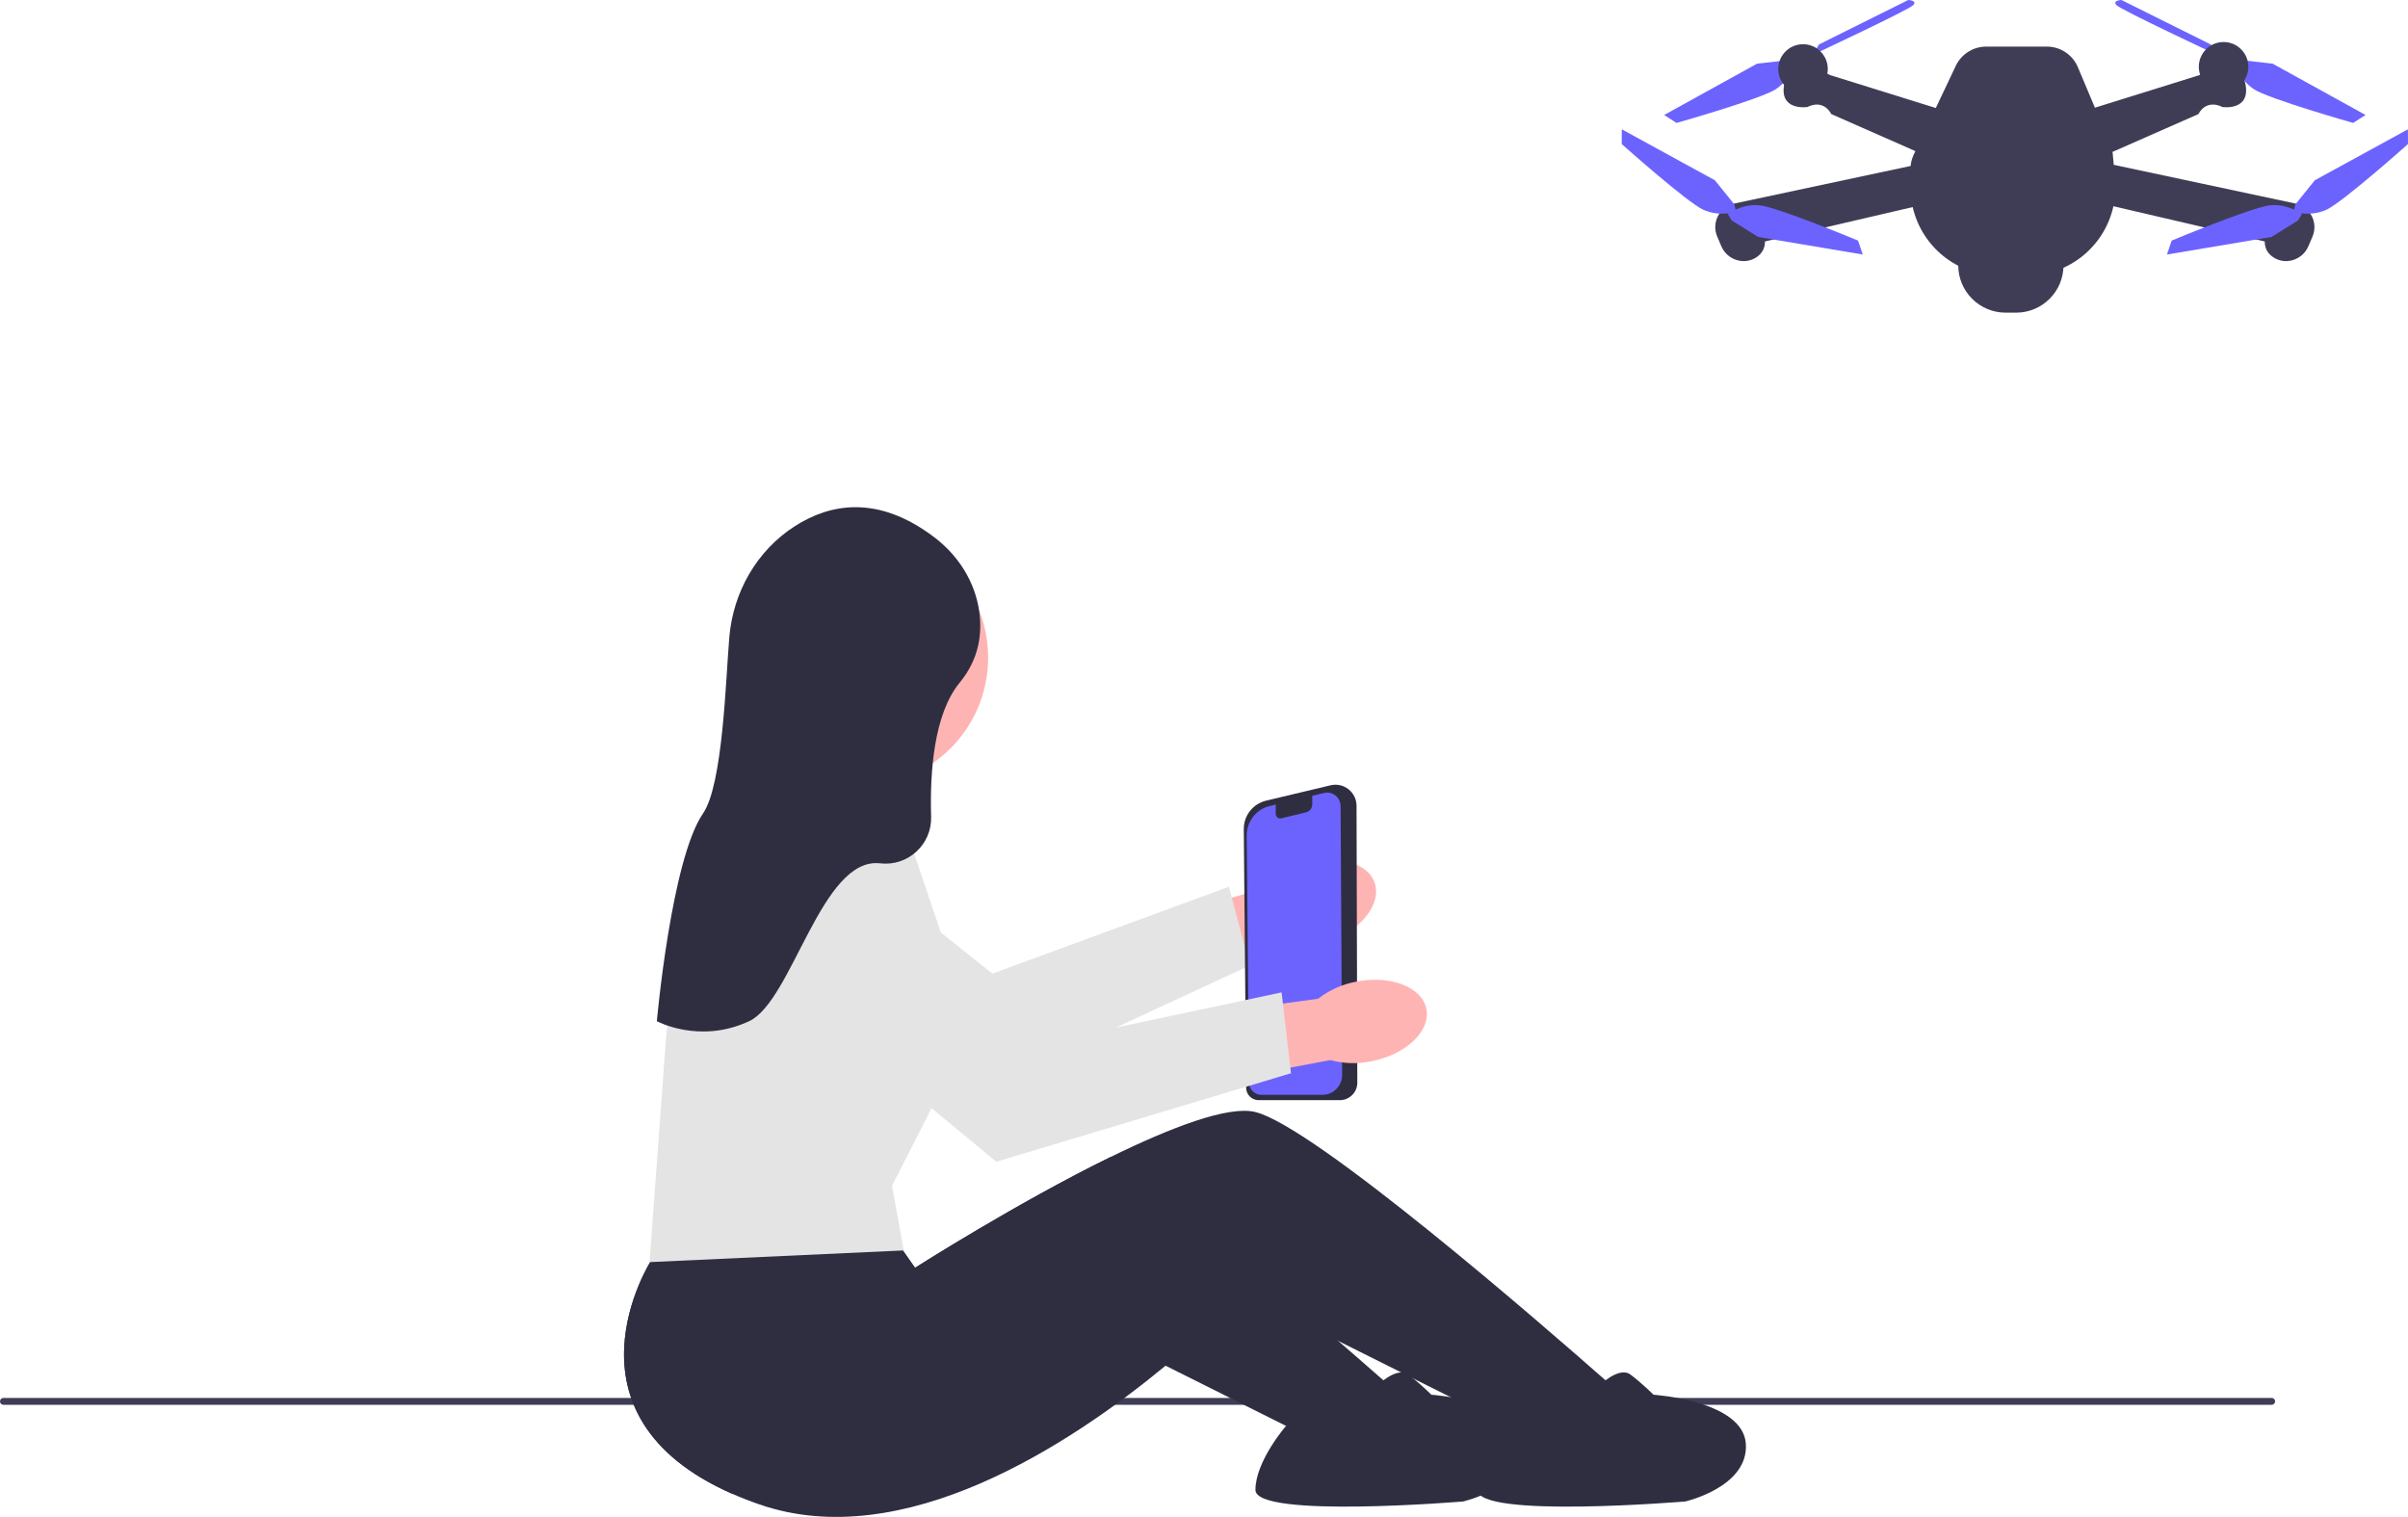
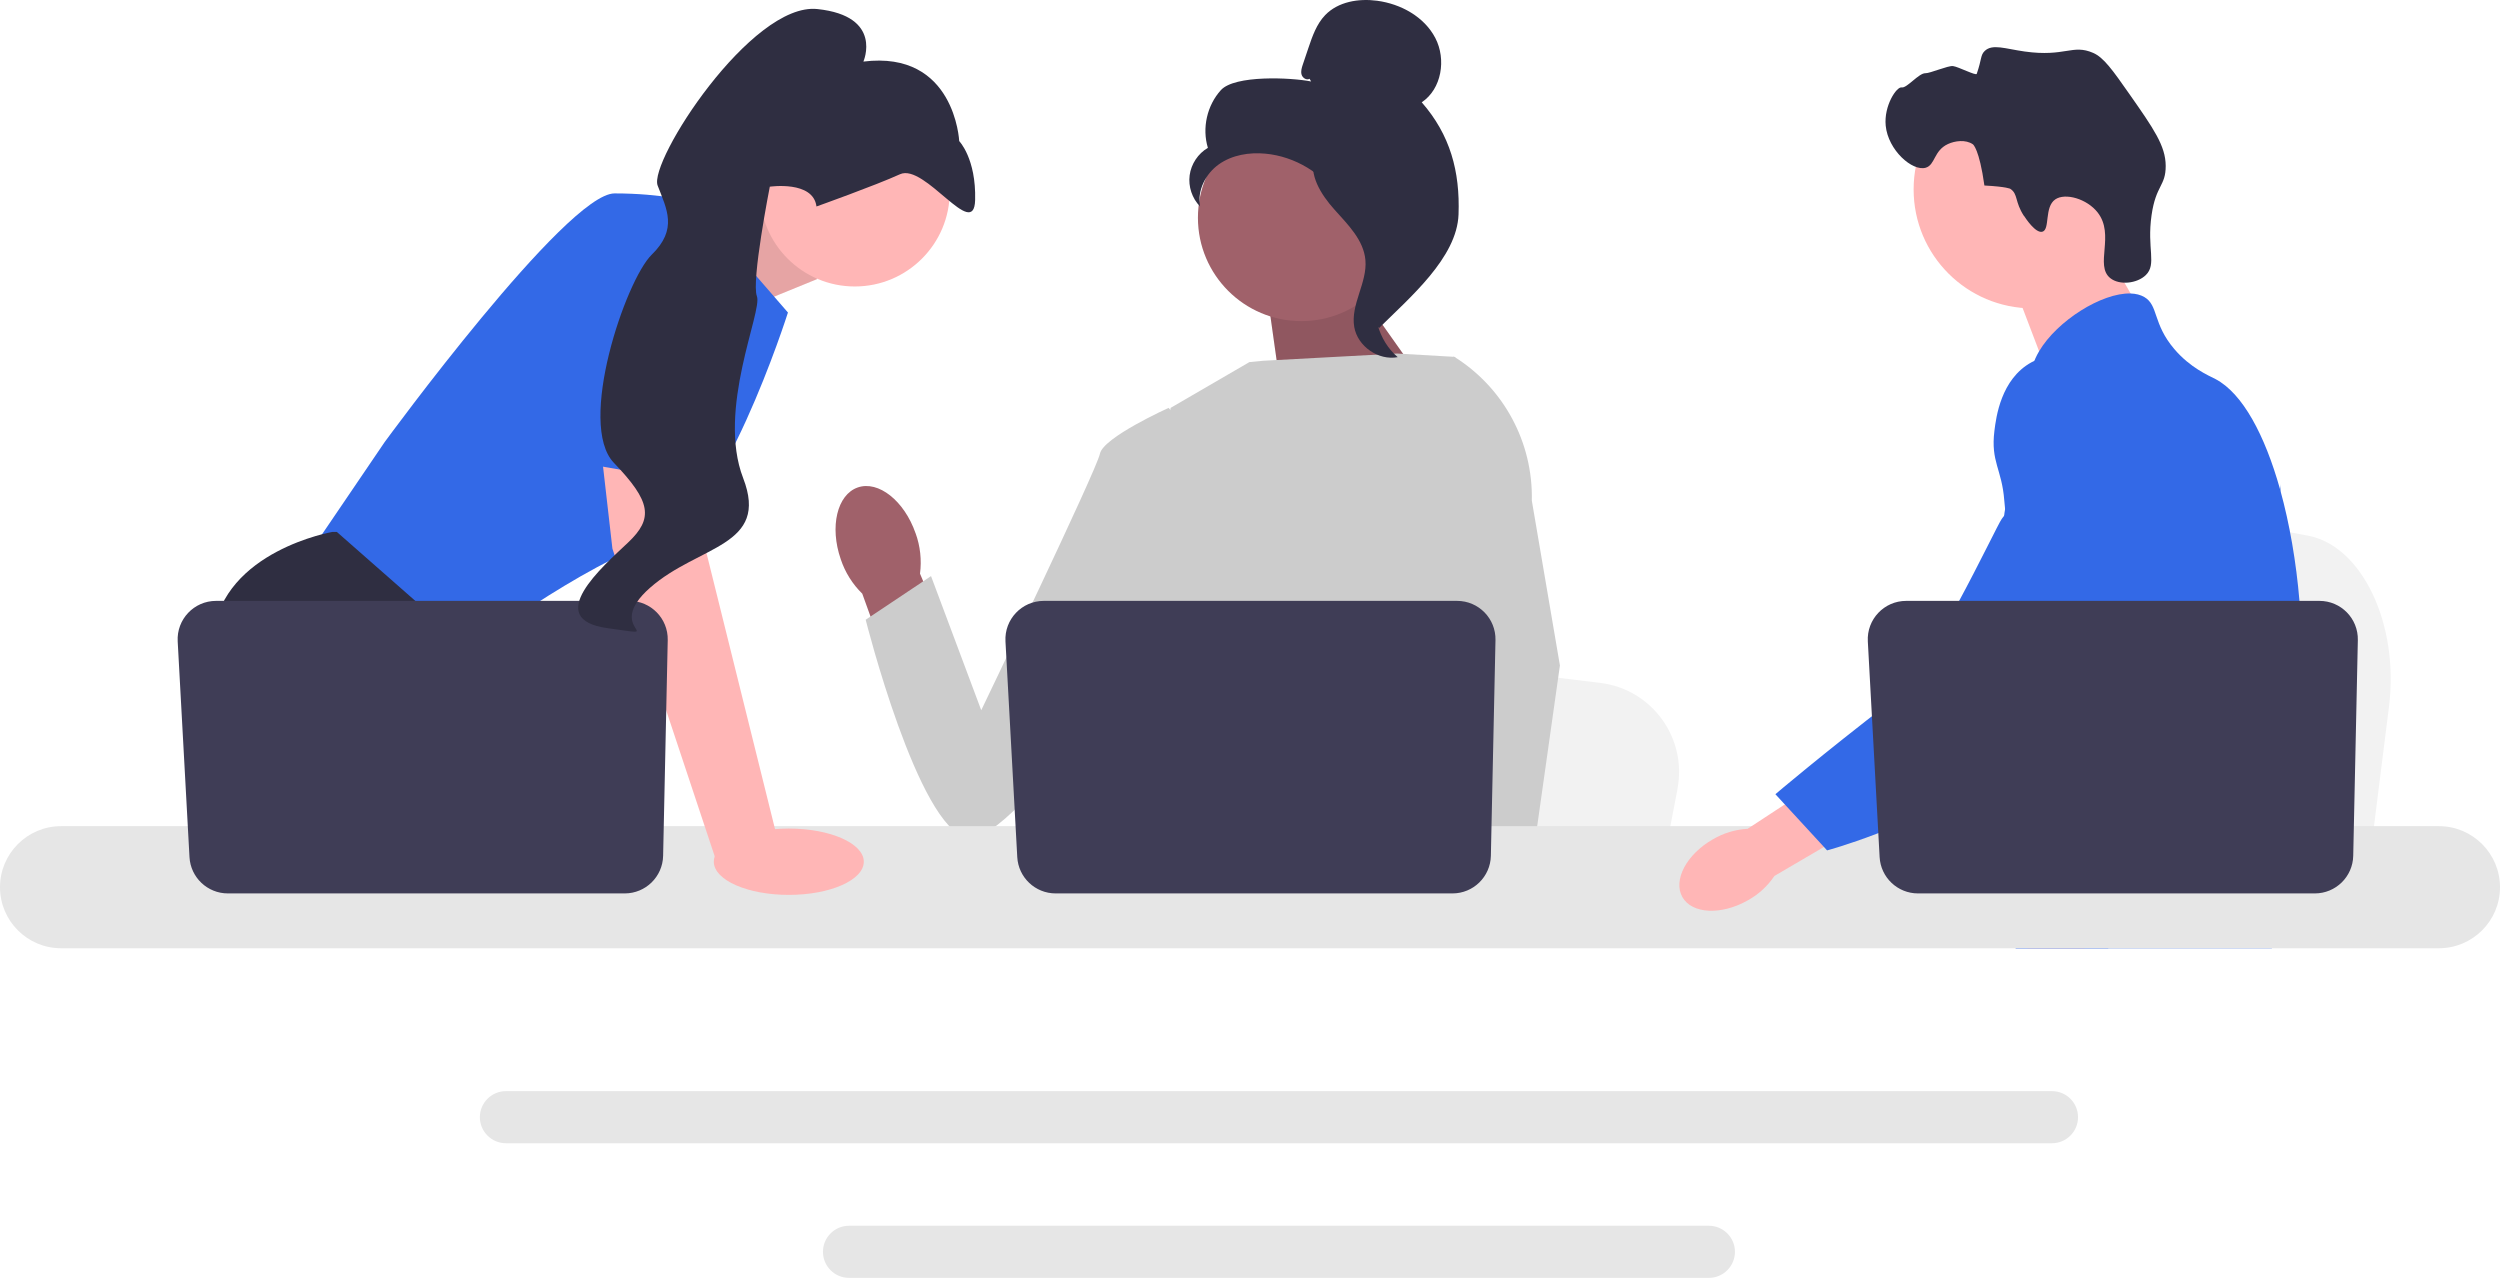
- <svg xmlns="http://www.w3.org/2000/svg" width="834.732" height="525.852" viewBox="0 0 834.732 525.852">
+ <svg xmlns="http://www.w3.org/2000/svg" id="Layer_1" data-name="Layer 1" viewBox="0 0 866.81 443.07">
+   <path d="M828.33,244.95l-2.72,21.62-6.74,53.7h-135.38c1.06-12.04,2.5-29.36,4.05-48.07,.15-1.87,.31-3.75,.46-5.64,3.87-47.01,8.11-100.22,8.11-100.22l17.8,3.32,34.53,6.42,14.07,2.62,37.68,7.02c18.79,3.49,31.71,30.69,28.14,59.23h0Z" style="fill: #f2f2f2;" />
+   <polygon points="725.93 79.36 742.58 108.49 710.58 131.17 696.93 95.36 725.93 79.36" style="fill: #ffb6b6;" />
+   <circle cx="704.74" cy="65.68" r="41.24" style="fill: #ffb6b6;" />
+   <path d="M701.77,74.9c-3.27-4.98-1.99-7.59-4.73-9.42,0,0-1.1-.74-9-1.16h0c-1.77-12.72-3.97-14.27-3.97-14.27-2.54-1.78-6.32-1.2-8.67-.11-4.97,2.3-4.39,7.27-7.73,8.22-4.62,1.31-13.02-6.09-13.85-14.57-.68-6.92,3.78-13.63,5.55-13.28,1.75,.35,5.95-5,8.21-4.92,1.55,.06,7.87-2.69,9.57-2.48,1.86,.23,7.98,3.43,8.23,2.7,1.77-5.07,1.25-6.48,2.76-7.93,2.67-2.57,7.03-.78,13.87,.18,14.07,1.98,16.53-2.66,23.74,.48,3.64,1.59,6.69,5.87,12.64,14.38,8.32,11.89,12.48,17.84,12.51,24.78,.03,7.07-3.4,6.63-4.9,17.1-1.68,11.66,1.88,16.99-2,20.78-3,2.93-9.11,3.62-12.32,1.05-5.49-4.4,1.7-15.01-4.38-22.77-3.73-4.76-11.24-6.88-14.68-4.53-3.89,2.66-1.75,10.47-4.48,11.21-2.34,.63-5.77-4.59-6.34-5.46h0Z" style="fill: #2f2e41;" />
+   <path d="M797.85,237.34c-1.15,19.67-5.72,25.88-7.32,49.11-.35,5.1-.56,11.02-.56,18.08,0,1.8,0,3.54,0,5.24,0,3.62-.07,7.04-.49,10.51-.32,2.77-.87,5.56-1.78,8.5h-88.83s0-.04-.02-.06c-.52-2.26-.85-4.42-1.1-6.49-.08-.66-.15-1.31-.21-1.95-.08-.75-.15-1.49-.22-2.22-.27-2.91-.54-5.66-1.18-8.29-.86-3.63-2.42-7.05-5.62-10.35-1.31-1.35-2.62-2.4-3.9-3.32-.25-.17-.49-.34-.74-.51-3.54-2.43-6.89-4.18-9.79-9.14-.05-.07-.09-.15-.13-.22-.5-.87-1.8-3.15-2.74-6.19-.99-3.16-1.59-7.13-.51-11.19,2.57-9.62,12.09-10.58,19.87-20.3,.84-1.05,1.67-2.21,2.46-3.5,3.52-5.72,4.47-10.76,5.59-16.75,.18-.97,.34-1.93,.47-2.86,.1-.7,.19-1.39,.26-2.07,.62-5.71,.32-10.63-.41-15.03-2.38-14.41-9.4-23.33-4.44-36.26,1.56-4.06,3.77-7.11,6-9.72,4.72-5.53,9.57-9.12,8.73-16.26-.85-7.2-6.31-8.19-6.92-14.48-.31-3.18,.73-6.53,2.68-9.82h0c6.24-10.6,21.82-20.35,31.72-20.04,1.83,.05,3.45,.46,4.8,1.25,4.89,2.88,2.85,9.17,10.34,17.99,5.57,6.55,11.87,9.17,14.26,10.41,9.47,4.94,17.17,19.51,22.4,38.14,.04,.14,.08,.28,.12,.43,3.23,11.67,5.51,24.92,6.64,38.36,.48,5.69,.76,11.41,.82,17.07,.05,4.52-.05,8.44-.26,11.93Z" style="fill: #3369e7;" />
  <g>
-     <path id="uuid-9355c850-1a87-4a07-99bb-80cbbe234fdd-52" d="m450.998,300.084c11.488-4.078,22.905-1.455,25.499,5.857,2.594,7.312-4.617,16.542-16.11,20.62-4.569,1.692-9.476,2.265-14.312,1.671l-48.895,16.663-7.33-23.112,48.98-13.973c3.381-3.51,7.553-6.159,12.168-7.726h0Z" fill="#ffb4b4" />
-     <path d="m433.211,334.688l-96.501,44.767-.242.112-78.463-47.91c-7.246-4.425-11.65-12.135-11.781-20.625-.13-8.49,4.036-16.332,11.144-20.977,8.905-5.818,20.478-5.274,28.797,1.354l57.854,46.099,81.992-30.105,7.2,27.283 0-0Z" fill="#e4e4e4" />
+     <polygon points="731.33 304.73 729.52 309.77 728.38 312.93 725.74 320.28 722.68 328.78 703.01 328.78 706.31 320.28 707.84 316.32 710.38 309.77 714.64 298.77 731.33 304.73" style="fill: #ffb6b6;" />
+     <path d="M790.84,167.83c-.05,.65-.12,1.37-.19,2.15-.78,7.94-2.62,22.15-5.31,38.36-1.42,8.55-3.08,17.66-4.95,26.71-4.02,19.53-9.02,38.76-14.67,51.4-1.01,2.28-2.05,4.34-3.11,6.16-.81,1.39-1.66,2.76-2.55,4.11-2.88,4.43-6.11,8.63-9.46,12.55-.13,.17-.28,.33-.43,.5-.54,.64-1.1,1.27-1.66,1.9-2.74,3.09-5.54,5.97-8.25,8.61-3.3,3.22-6.48,6.07-9.33,8.5h-31.94l-.13-.06-4.6-2.04s1.31-1.54,3.5-4.45c.45-.59,.93-1.24,1.45-1.95,.64-.87,1.33-1.83,2.07-2.87,1.54-2.18,3.29-4.74,5.17-7.64,3.64-5.61,7.79-12.51,11.98-20.5,.48-.93,.97-1.87,1.46-2.82,0-.03,.03-.06,.04-.09,.83-1.62,1.65-3.29,2.47-4.99,6.95-14.46,8.94-26.46,9.51-30.35,.8-5.5,1.91-13.19,1.61-21.65-.2-5.58-1.01-11.48-2.94-17.34h0c-.4-1.24-.85-2.47-1.36-3.69-.91-2.19-1.99-4.35-3.27-6.48-5.65-9.38-10.24-9.77-13.89-19.99-1.08-3.03-3.53-9.87-2.78-17.09h0c.09-.9,.24-1.8,.44-2.7h0c.05-.26,.12-.52,.19-.77,.57-2.21,1.51-4.4,2.94-6.48,2.79-4.04,6.6-6.44,10.01-7.87h.01c3.94-1.65,7.34-2,8-2.06,14.61-1.3,25.94,10.98,32.13,17.69,2.39,2.59,4.58,4.76,6.58,6.53,15.57,13.9,19.84,5.02,20.95,.43,.17-.71,.26-1.32,.31-1.72h0Z" style="fill: #3369e7;" />
+     <path d="M790.89,167.31s0,.22-.05,.5c.02-.15,.03-.3,.04-.44,0-.03,0-.05,0-.06Z" style="fill: #6c63ff;" />
  </g>
-   <path d="m0,485.795c0,.66.53,1.19,1.19,1.19h786.29c.66,0,1.19-.53,1.19-1.19,0-.66-.53-1.19-1.19-1.19H1.19c-.66,0-1.19.53-1.19,1.19Z" fill="#3f3d56" />
+   <path d="M711.47,378.32H175.42c-4.98,0-9.04,4.05-9.04,9.03s4.06,9.04,9.04,9.04H711.47c4.98,0,9.03-4.05,9.03-9.04s-4.05-9.03-9.03-9.03Z" style="fill: #e6e6e6;" />
+   <path d="M592.51,425H294.37c-4.98,0-9.03,4.05-9.03,9.03s4.05,9.04,9.03,9.04h298.14c4.98,0,9.04-4.06,9.04-9.04s-4.06-9.03-9.04-9.03Z" style="fill: #e6e6e6;" />
+   <polygon points="235.07 81.27 268.85 67.06 283.34 96.76 247.84 111.25 235.07 81.27" style="fill: #ffb6b6;" />
+   <polygon points="235.07 81.27 268.85 67.06 283.34 96.76 247.84 111.25 235.07 81.27" style="isolation: isolate; opacity: .1;" />
+   <path d="M239.87,69.96l33.33,38.4s-23.18,73.18-46.37,79.7-65.93,38.4-65.93,38.4l-53.61-34.78,26.08-38.4s63.03-86.22,79.7-86.22,26.81,2.9,26.81,2.9h0Z" style="fill: #3369e7;" />
+   <path d="M194.84,320.28H117.26l-4.91-6.56-20.03-26.77-4.61-6.16s-17.39-31.88-13.77-60.86,41.3-35.5,41.3-35.5h1.55l46.12,40.53-2.75,37.72,14.61,24.27,20.06,33.33Z" style="fill: #2f2e41;" />
+   <polygon points="133.15 320.28 112.36 320.28 112.36 289.49 133.15 320.28" style="fill: #2f2e41;" />
+   <path d="M581.64,273.53l-2.59,13.42-6.42,33.33h-128.96c1.01-7.47,2.38-18.22,3.85-29.83,.14-1.16,.3-2.33,.44-3.5,3.69-29.18,7.72-62.19,7.72-62.19l16.95,2.06,32.89,3.98,13.4,1.62,35.89,4.35c17.9,2.17,30.21,19.05,26.8,36.76h0Z" style="fill: #f2f2f2;" />
+   <path d="M764.14,320.28h-69.95c1.07-1.25,1.67-1.98,1.67-1.98l20.97-3.46,43.2-7.13s1.97,5.09,4.11,12.57h0Z" style="fill: #2f2e41;" />
+   <polygon points="467.45 95.77 497.87 138.78 444.81 140.37 439.12 99.94 467.45 95.77" style="fill: #a0616a;" />
+   <polygon points="467.45 95.77 497.87 138.78 444.81 140.37 439.12 99.94 467.45 95.77" style="isolation: isolate; opacity: .1;" />
+   <path id="uuid-ae755ff6-bb09-410e-86b1-7d1b81a37005-135" d="M317.45,184.9c-3.9-11.26-12.88-18.37-20.04-15.89-7.16,2.49-9.81,13.63-5.9,24.89,1.5,4.52,4.06,8.62,7.46,11.94l17.14,47.5,22.12-8.52-19.24-45.92c.61-4.72,.09-9.53-1.53-14.01h0Z" style="fill: #a0616a;" />
+   <path d="M523.35,162.98l-.04,43.84-4.08,16.19-8.39,33.31-6.11,30.63-4.55,22.82-1.62,8.15c-1.22,.82-2.44,1.6-3.66,2.35h-105.98c-6.02-3.62-9.39-6.43-9.39-6.43,0,0,1.67-1.57,3.57-4.08,3.22-4.25,7.11-11.2,4.72-17.85-.5-1.39-.63-3.09-.48-4.98,.97-12.48,14.06-33.57,14.06-33.57l-2.71-31.31-1.19-13.72,8.38-66.91,27.31-15.87,4.71-.46,46.54-2.51,19.23,1.11,.88,.24,18.79,39.04h0Z" style="fill: #ccc;" />
  <g>
-     <polygon points="309.052 299.893 315.519 259.476 271.869 241.693 265.402 303.127 309.052 299.893" fill="#ffb4b4" />
-     <circle cx="298.022" cy="227.956" r="44.513" fill="#ffb4b4" />
+     <polygon points="525.41 320.28 502.23 320.28 501.21 309.77 501.19 309.56 507.75 309.11 524.83 307.95 525.12 314.24 525.36 319.06 525.41 320.28" style="fill: #ffb6b6;" />
+     <path d="M531.12,173.58l9.74,57.14-7.95,56.23-1.24,8.75-2.19,15.45-.67,4.75,.02,.51,.17,3.85h-27.53l-1.01-10.51-.09-.94-2.07-21.52-.04-.36-4.4-45.63,8.62-32.98,.64-2.43h0s3.75-56.48,3.75-56.48l-2.91-25.66-.03-.24c.06,.04,.11,.07,.17,.11,.15,.09,.3,.19,.45,.29,16.92,10.74,27.01,29.58,26.57,49.64h0Z" style="fill: #ccc;" />
+   </g>
+   <path d="M415.75,152.38l-10.59-10.95s-22.66,10.22-23.79,15.89c-1.13,5.67-41.15,88.93-41.15,88.93l-17.41-46.5-22.66,15.13s18.18,72.19,35.19,75.58,74-85.45,74-85.45l6.41-52.63h0Z" style="fill: #ccc;" />
+   <path d="M845.64,286.45H21.16c-11.67,0-21.16,9.5-21.16,21.17s9.49,21.16,21.16,21.16H845.64c11.67,0,21.17-9.49,21.17-21.16s-9.5-21.17-21.17-21.17Z" style="fill: #e6e6e6;" />
+   <path d="M518.52,221.94l-1.6,74.8c-.16,7.24-6.07,13.03-13.31,13.03h-137.6c-7.07,0-12.91-5.53-13.3-12.59l-4.09-74.8c-.42-7.63,5.66-14.04,13.3-14.04h143.29c7.47,0,13.47,6.14,13.31,13.6h0Z" style="fill: #3f3d56;" />
+   <circle cx="296.38" cy="66.41" r="32.92" style="fill: #ffb6b6;" />
+   <polygon points="241.32 152.55 244.94 191.68 269.58 290.93 248.3 298.39 212.34 190.23 207.37 146.75 241.32 152.55" style="fill: #ffb6b6;" />
+   <path d="M231.52,221.94l-1.6,74.8c-.16,7.24-6.07,13.03-13.31,13.03H79c-7.07,0-12.91-5.53-13.3-12.59l-4.09-74.8c-.42-7.63,5.66-14.04,13.3-14.04H218.21c7.47,0,13.47,6.14,13.31,13.6h0Z" style="fill: #3f3d56;" />
+   <ellipse cx="273.5" cy="298.78" rx="26" ry="11.5" style="fill: #ffb6b6;" />
+   <path d="M190.24,158.53l14.85-79.16s41.3-5.8,42.75,7.97-1.04,81.04-1.04,81.04l-56.56-9.85h0Z" style="fill: #3369e7;" />
+   <path d="M283.1,71.59s20.37-7.27,28.96-11.18c8.59-3.91,25.66,23.37,26.04,8.96,.38-14.41-5.52-20.45-5.52-20.45,0,0-1.47-31.52-33.22-27.57,0,0,6.98-15.77-15.94-18.21-22.92-2.44-58.59,52.92-55.4,61.19,3.19,8.27,7.02,15.11-2.04,23.96s-26.03,58.77-13.12,72.2,13.76,19.26,4.91,27.62-29.75,26.53-7.15,29.69c22.61,3.15-2.07,.8,14.79-14.03s41.45-14.22,32.26-38c-9.18-23.79,6.77-57.87,4.77-63.04s4.47-38,4.47-38c0,0,15.06-2.21,16.18,6.86h0Z" style="fill: #2f2e41;" />
+   <g>
+     <circle cx="451.19" cy="75.5" r="35.84" style="fill: #a0616a;" />
+     <path d="M454.05,27.32c-1.04,.61-2.43-.31-2.76-1.46-.33-1.15,.05-2.38,.44-3.52l1.93-5.73c1.37-4.06,2.83-8.27,5.8-11.36,4.48-4.67,11.61-5.85,18.02-4.99,8.24,1.1,16.36,5.56,20.19,12.94,3.83,7.37,2.2,17.66-4.72,22.27,9.86,11.3,13.3,23.9,12.76,38.89-.54,14.99-16.88,28.79-27.53,39.35-2.38-1.44-4.54-8.2-3.23-10.66,1.31-2.46-.57-5.3,1.05-7.56,1.62-2.26,2.98,1.34,1.34-.91-1.03-1.42,3-4.68,1.46-5.53-7.43-4.11-9.9-13.37-14.57-20.46-5.63-8.56-15.27-14.35-25.46-15.31-5.62-.53-11.55,.43-16.15,3.69-4.6,3.26-7.58,9.09-6.52,14.63-2.77-2.81-4.14-6.92-3.62-10.83,.52-3.91,2.92-7.52,6.32-9.51-2.07-6.84-.3-14.71,4.51-20.01,4.8-5.29,24.28-4.39,31.29-3,0,0-.54-.93-.54-.93Z" style="fill: #2f2e41;" />
+     <path d="M455.14,53.47c9.28,1,15.99,9.05,21.65,16.47,3.26,4.28,6.68,9.01,6.6,14.39-.08,5.44-3.72,10.11-5.46,15.27-2.84,8.43-.07,18.46,6.69,24.23-6.68,1.27-13.91-3.74-15.07-10.45-1.34-7.81,4.57-15.34,3.87-23.23-.62-6.95-6.1-12.3-10.75-17.5-4.66-5.2-9.03-12.09-6.89-18.74l-.65-.45h0Z" style="fill: #2f2e41;" />
  </g>
  <g>
-     <path d="m253.837,517.84c2.91,1.28,6.02,2.5,9.36,3.66,49.87,17.29,107.69-20.69,140.85-48.07,16.71-13.81,27.15-24.93,27.15-24.93l32.72,16.36,21.79,10.89h.01l4.23,2.13c.01,0,.02.01.02.01l12.89,6.44,19.94,9.97,2.4,1.2,1.64.48,29.36,8.52,6-21s-2.05-1.83-5.64-5c-21.86-19.26-100.75-87.85-121.36-93-9.35-2.34-29.3,5.33-50.19,15.57-32.76,16.06-67.81,38.43-67.81,38.43l-14-20-48.2,10.88-18.29,4.13-11.01,2.49s-34.24,53.41,28.14,80.84h0Z" fill="#2f2e41" />
-     <path d="m554.197,480.5s7-7,11-4,8,7,8,7c0,0,31,2,32,17s-21,20-21,20c0,0-72,6-72-4s10.602-22.199,10.602-22.199c0,0,34.398-5.801,31.398-13.801Z" fill="#2f2e41" />
+     <path id="uuid-aec20554-f6ec-4c5b-9d97-717cd04239bf-136" d="M593.95,290.98c-9.2,5.23-13.95,14.22-10.62,20.07s13.48,6.35,22.68,1.12c3.7-2.04,6.86-4.94,9.22-8.45l38.69-22.66-11.02-17.93-36.97,24.24c-4.22,.23-8.33,1.47-11.98,3.61h0Z" style="fill: #ffb6b6;" />
+     <path d="M724.93,124.84c-1.16-.46-11.3-4.3-20.56,.77-10.64,5.83-12.28,19.13-12.86,23.79-1.33,10.78,2.59,13.19,3.42,24.1,1.55,20.41,5.63-2.87-.89,6.44-2.26,3.22-25.32,53.2-38.03,62.99-24.73,19.04-40.44,32.44-40.44,32.44l17.93,19.48s28.33-7.55,53.38-23.81c25.69-16.68,38.53-25.02,48.47-41.34,.86-1.4,21.33-36.18,10.33-74.62-2.51-8.77-7.1-24.84-20.75-30.25h0Z" style="fill: #3369e7;" />
  </g>
-   <g>
-     <path d="m253.837,517.84c53.8-19.77,100.36-69.34,100.36-69.34l49.85,24.93,41.75,20.87,2.4,1.2,31,9,6-21s-2.05-1.83-5.64-5c-3.74-3.29-9.15-8.03-15.64-13.64-21.34-18.44-54.46-46.37-78.91-63.79-32.76,16.06-67.81,38.43-67.81,38.43l-14-20-48.2,10.88c-9.04,5.44-14.8,9.12-14.8,9.12l-3.49-4.99-11.01,2.49s-34.24,53.41,28.14,80.84h-0Z" fill="#2f2e41" />
-     <path d="m477.197,480.5s7-7,11-4,8,7,8,7c0,0,31,2,32,17s-21,20-21,20c0,0-72,6-72-4s10.602-22.199,10.602-22.199c0,0,34.398-5.801,31.398-13.801h-0Z" fill="#2f2e41" />
-   </g>
-   <path d="m230.863,360.183c2.159-29.269,14.042-57.507,33.459-79.514l.191-.216,50.565,10.113,11.065,32.692c7.051,20.833,5.372,44.021-4.606,63.62l-12.318,24.197,4.072,22.397-87.571,4.025-.563.026,5.706-77.343h0Z" fill="#e4e4e4" />
-   <g>
-     <path d="m678.825,90.601h36.486v1.376c0,9.055-7.352,16.407-16.407,16.407h-3.671c-9.055,0-16.407-7.352-16.407-16.407v-1.376h0Z" fill="#3f3d56" />
-     <path d="m795.678,70.549l-62.952-13.416-.328-3.661c-.024-.271-.061-.541-.104-.809l29.773-13.111c3.066-5.519,8.278-2.453,8.278-2.453,0,0,10.118,1.533,7.972-8.278s-15.943-2.759-15.943-2.759l-36.172,11.267-5.911-14.041c-1.819-4.322-6.052-7.132-10.741-7.132h-21.043c-4.503,0-8.603,2.594-10.531,6.663l-6.93,14.62-36.524-11.376s-13.797-7.052-15.943,2.759,7.972,8.278,7.972,8.278c0,0,5.212-3.066,8.278,2.453l29.135,12.83-.571,1.204c-.589,1.243-.948,2.578-1.072,3.942l-61.103,13.022c-5.144,1.096-8.009,6.614-5.947,11.452l1.441,3.38c2.093,4.911,8.269,6.737,12.538,3.531,1.515-1.137,2.584-2.796,2.584-5.21l51.2-11.92c3.096,13.585,15.251,23.724,29.774,23.724h9.961c14.743,0,26.873-10.395,29.842-24.016l52.453,12.211c0,2.414,1.069,4.073,2.584,5.21,4.269,3.205,10.445,1.379,12.538-3.531l1.441-3.38c2.062-4.838-.803-10.356-5.947-11.452,0,0-0,0-0,0Z" fill="#3f3d56" />
-     <path d="m766.36,15.418l-30.967-15.418s-3.204.138-1.755,1.755c1.448,1.618,34.868,17.254,34.868,17.254l-2.146-3.591s0,0,0,0Z" fill="#6c63ff" />
-     <path d="m774.638,21.769s1.533,5.825,6.745,9.198,34.339,11.651,34.339,11.651l4.292-2.759-32.193-17.783-10.731-1.226-2.453.92s0,0,0,0Z" fill="#6c63ff" />
-     <path d="m795.118,73.454s5.74,1.826,11.38-.768,28.234-22.755,28.234-22.755l-.031-5.103-32.262,17.658-6.784,8.404-.537,2.564-0-0Z" fill="#6c63ff" />
-     <path d="m797.952,74.174s-4.824-3.608-11.003-3.007c-6.179.601-34.136,12.235-34.136,12.235l-1.645,4.83,36.269-6.098,9.166-5.714,1.349-2.246s-0,0-0,0Z" fill="#6c63ff" />
-     <path d="m630.535,15.418l30.967-15.418s3.204.138,1.755,1.755c-1.448,1.618-34.868,17.254-34.868,17.254,0,0,2.146-3.591,2.146-3.591Z" fill="#6c63ff" />
-     <path d="m622.257,21.769s-1.533,5.825-6.745,9.198-34.339,11.651-34.339,11.651l-4.292-2.759,32.193-17.783,10.731-1.226,2.453.92s-0,0-0,0Z" fill="#6c63ff" />
-     <path d="m601.777,73.454s-5.74,1.826-11.38-.768-28.234-22.755-28.234-22.755l.031-5.103,32.262,17.658,6.784,8.404.537,2.564 0-0Z" fill="#6c63ff" />
-     <path d="m598.942,74.174s4.824-3.608,11.003-3.007,34.136,12.235,34.136,12.235l1.645,4.83-36.269-6.098-9.166-5.714-1.349-2.246s0,0,0,0Z" fill="#6c63ff" />
-     <circle cx="770.805" cy="23.148" r="8.585" fill="#3f3d56" />
-     <circle cx="625.016" cy="23.915" r="8.585" fill="#3f3d56" />
-   </g>
-   <g>
-     <path d="m431.972,377.1l-.815-89.617c-.043-4.753,3.156-8.841,7.779-9.941l22.295-5.308c2.188-.521,4.456-.022,6.223,1.37,1.767,1.392,2.784,3.48,2.79,5.729l.267,95.969c.005,1.621-.623,3.146-1.768,4.293-1.145,1.148-2.668,1.78-4.289,1.78h-28.169c-2.357,0-4.292-1.917-4.313-4.274h-0Z" fill="#2f2e41" />
-     <path d="m440.109,279.427l2.129-.511v3.221c0,1.03.94,1.789,1.92,1.551l8.598-2.094c1.253-.305,2.137-1.45,2.137-2.768v-2.95l4.117-.989c2.905-.698,5.692,1.546,5.709,4.599l.529,93.072c.022,3.841-3.017,6.968-6.773,6.968h-21.263c-2.32,0-4.208-1.911-4.23-4.284l-.818-85.456c-.047-4.928,3.253-9.231,7.944-10.358l-0-0Z" fill="#6c63ff" />
-   </g>
-   <g>
-     <path id="uuid-f0f0303c-5b59-4c86-93e3-26367f99a071-53" d="m470.042,340.321c11.951-2.404,22.879,1.814,24.408,9.42,1.529,7.606-6.92,15.718-18.876,18.122-4.763,1.025-9.702.895-14.404-.379l-50.767,9.545-3.972-23.919,50.469-6.871c3.845-2.994,8.352-5.024,13.142-5.919h-0Z" fill="#ffb4b4" />
-     <path d="m274.52,344.149c-6.544-5.41-9.808-13.668-8.73-22.089,1.078-8.423,6.316-15.593,14.012-19.181,9.64-4.495,21.018-2.311,28.311,5.433l50.717,53.852,84.9-18.033.537-.114,3.251,28.03-102.14,30.677-70.858-58.574Z" fill="#e4e4e4" />
-   </g>
-   <path d="m323.92,186.279c8.254,6.268,14.06,15.353,15.522,25.614,1.075,7.549.055,16.482-6.745,24.721-8.939,10.831-10.387,30.905-9.924,46.514.286,9.631-8.072,17.278-17.641,16.154-20.42-2.399-30.456,47.728-45.435,54.718-17.241,8.046-32,0-32,0,0,0,5-56,16-72,6.913-10.055,7.876-46.561,9.124-61.156,1.336-15.624,9.541-30.02,22.751-38.469,12.111-7.747,28.698-11.017,48.348,3.904v-0Z" fill="#2f2e41" />
+   <path d="M817.52,221.94l-1.6,74.8c-.16,7.24-6.07,13.03-13.31,13.03h-137.6c-7.07,0-12.91-5.53-13.3-12.59l-4.09-74.8c-.42-7.63,5.66-14.04,13.3-14.04h143.29c7.47,0,13.47,6.14,13.31,13.6h0Z" style="fill: #3f3d56;" />
</svg>
